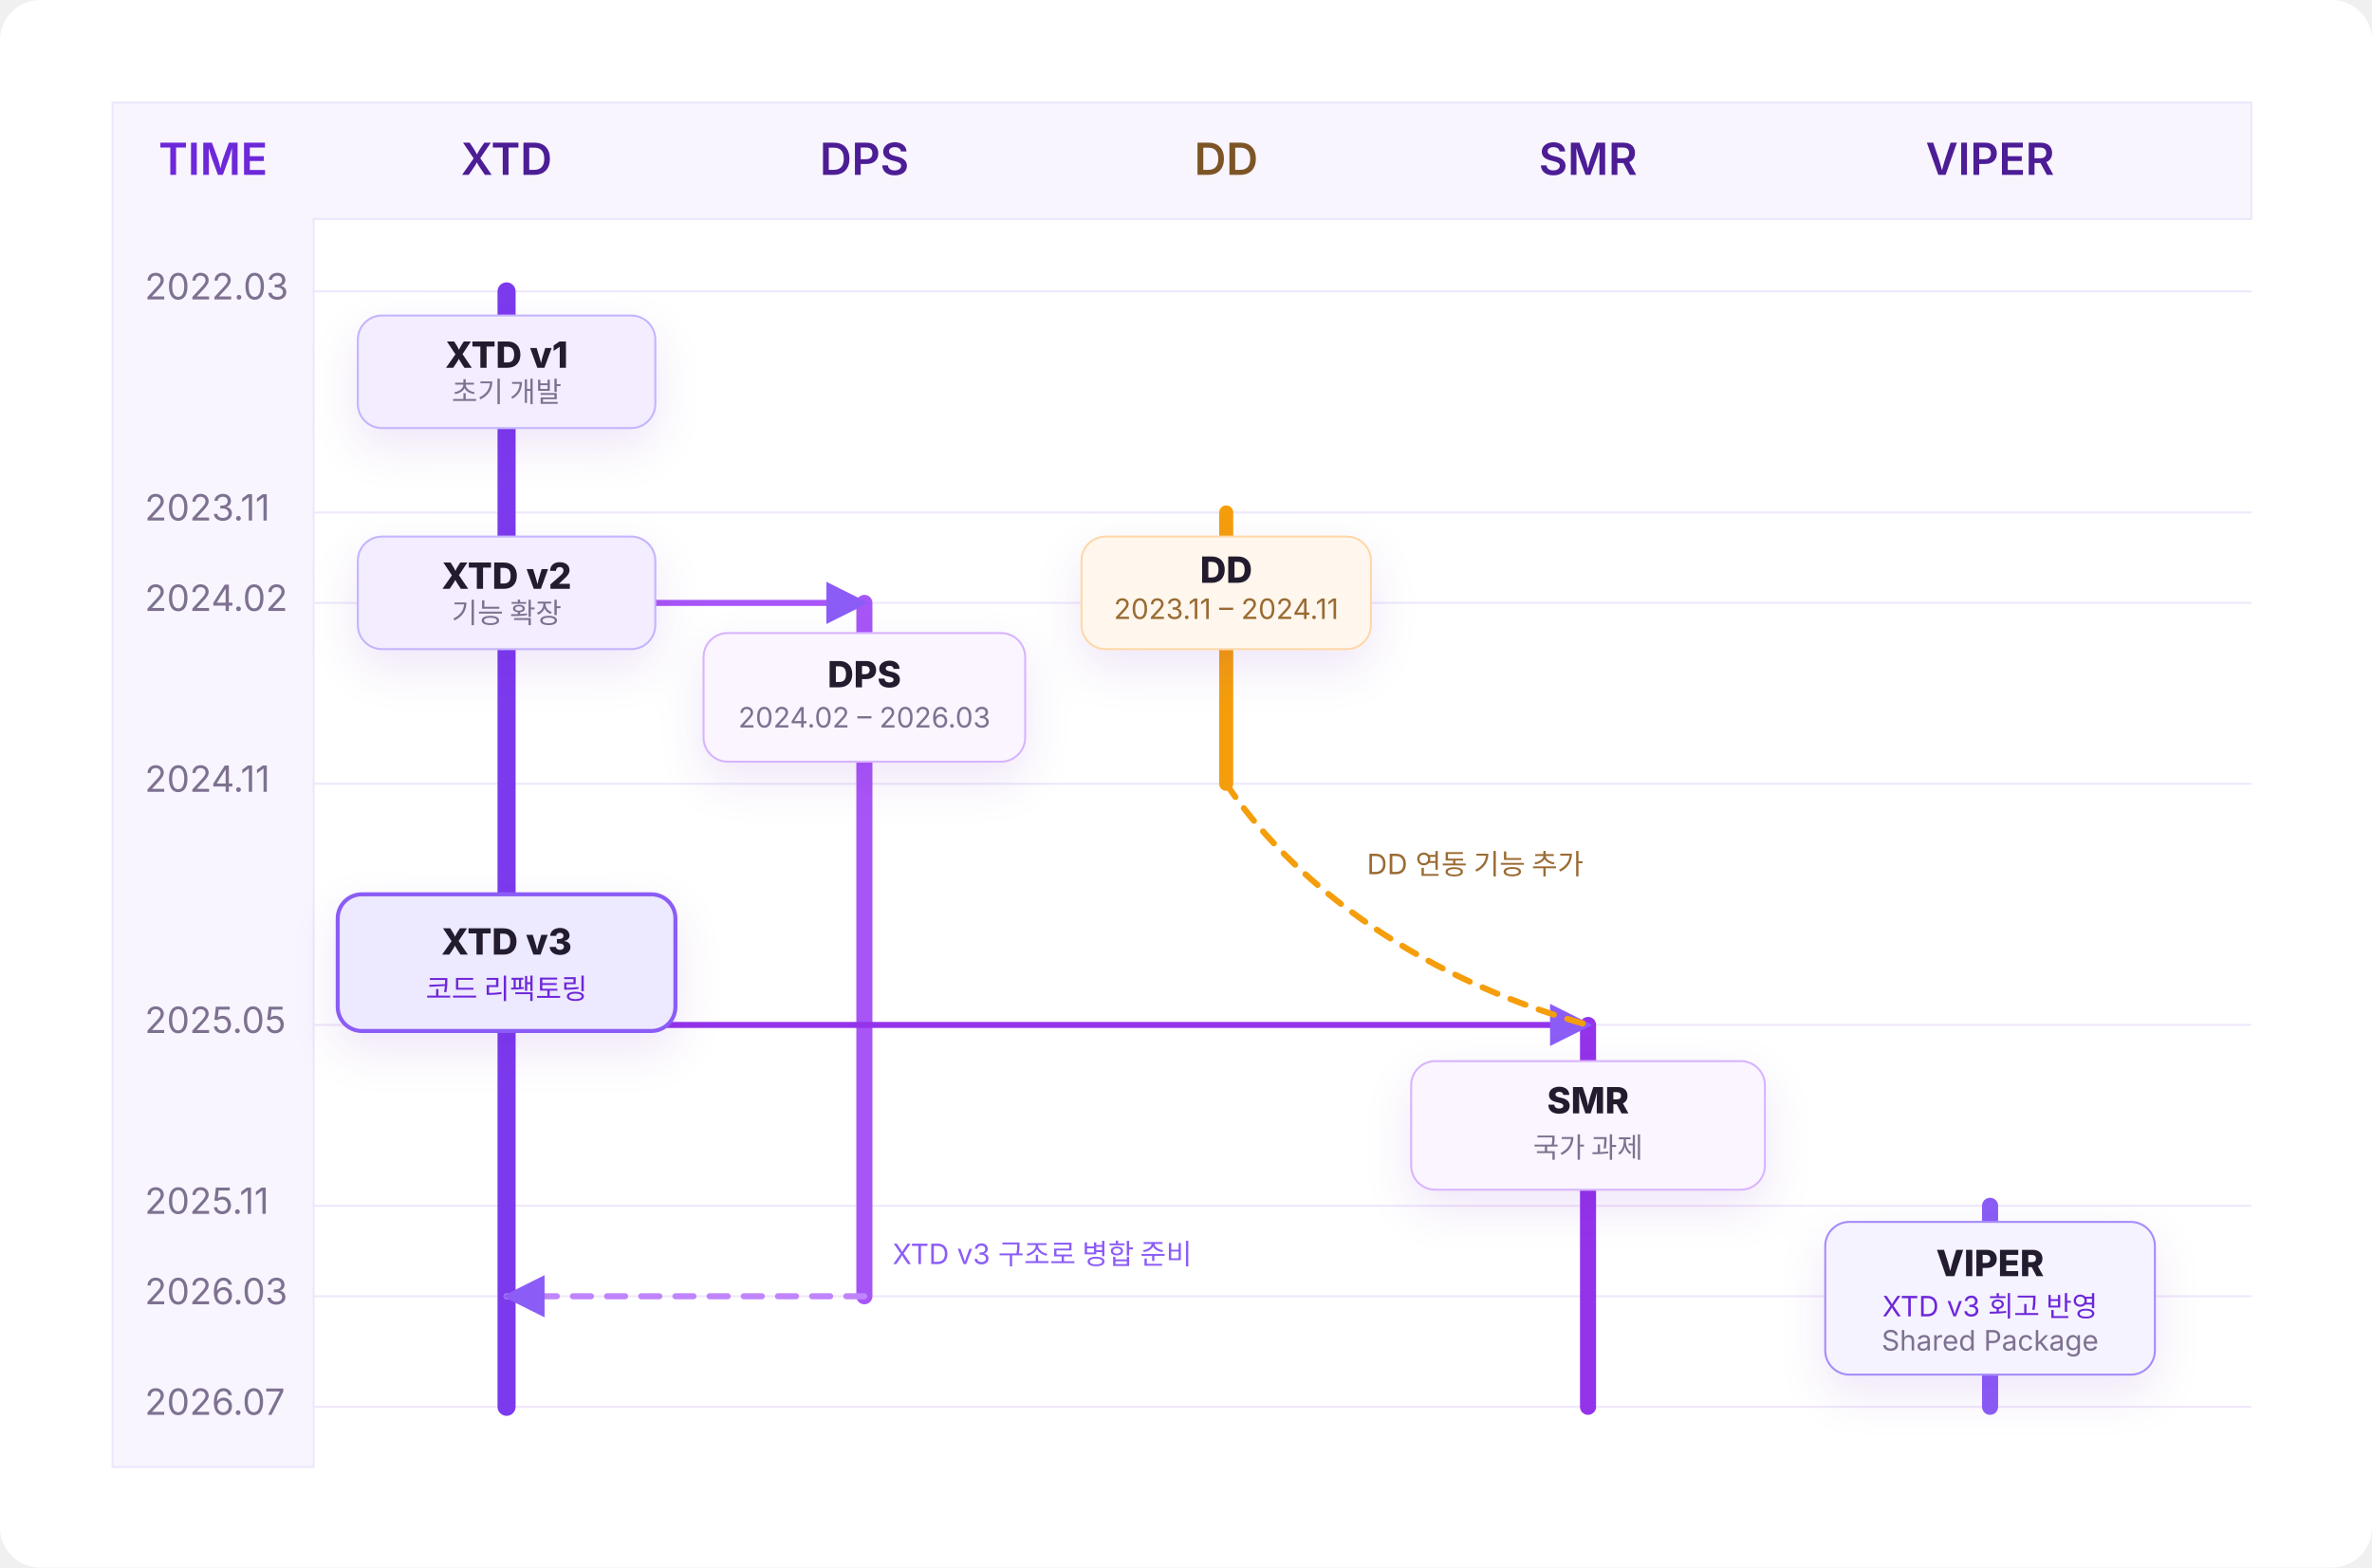
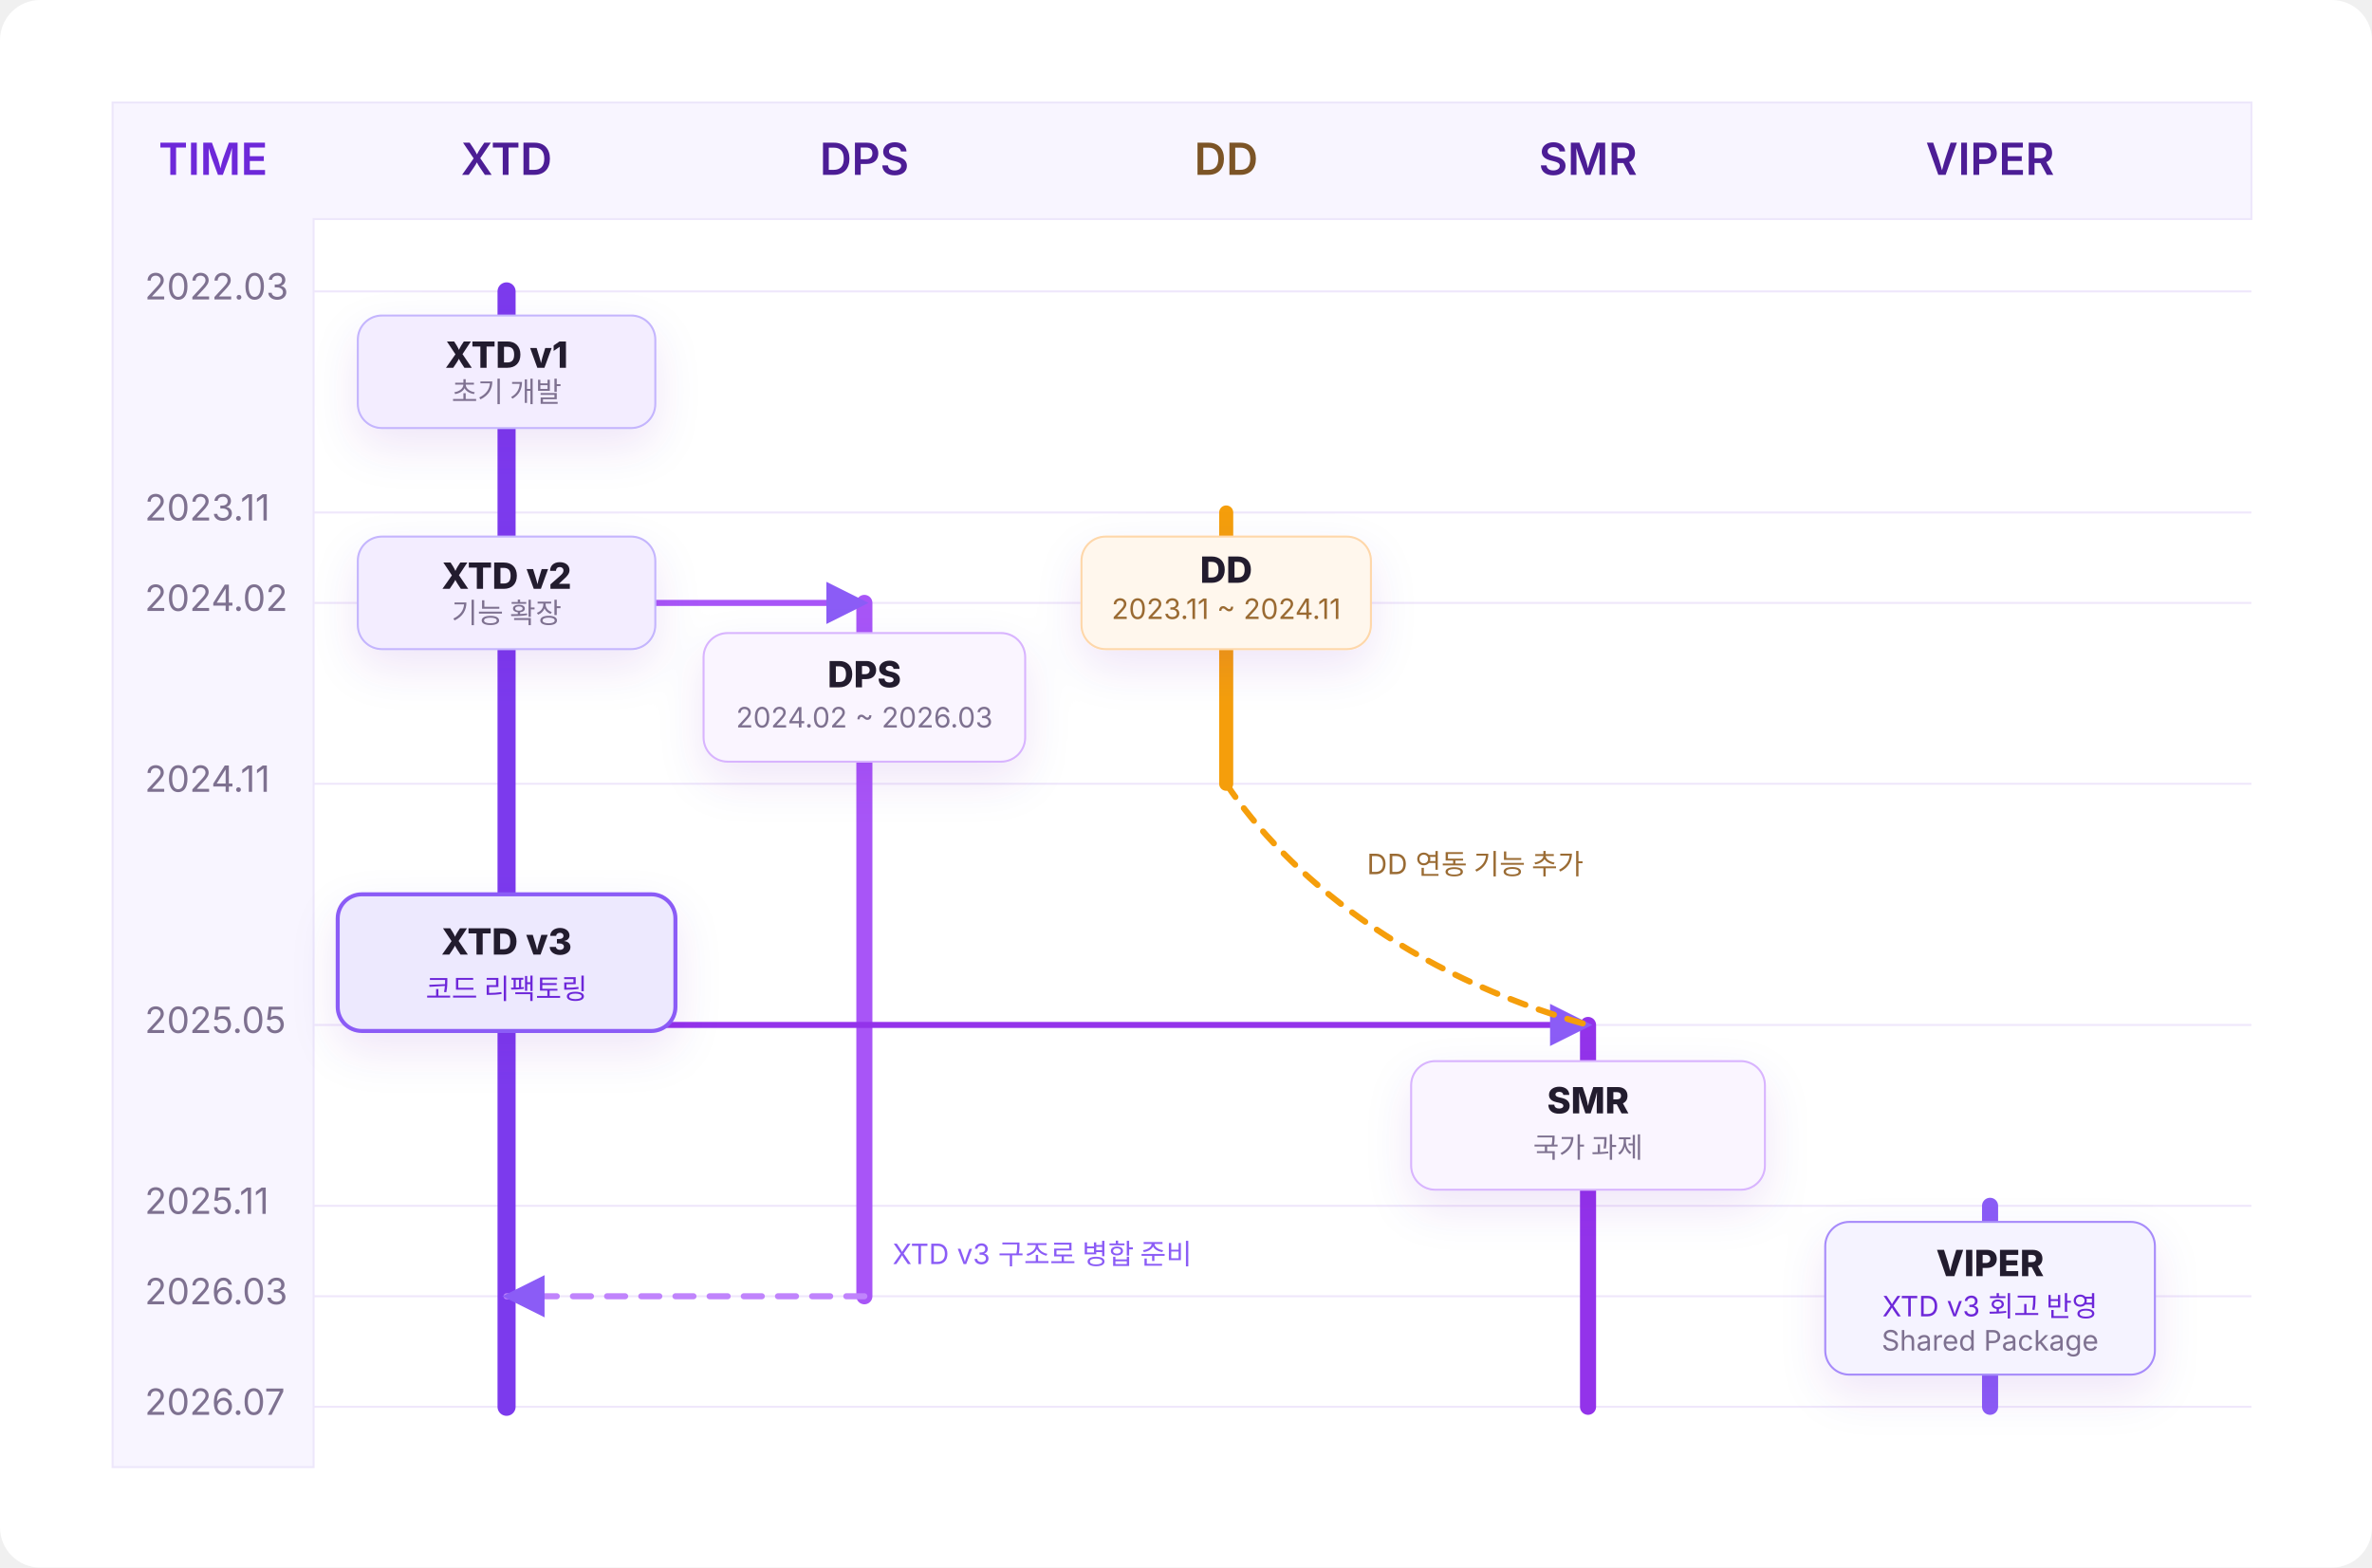
<svg xmlns="http://www.w3.org/2000/svg" viewBox="0 0 1180 780" preserveAspectRatio="xMidYMid meet" role="img" aria-labelledby="title desc">
  <defs>
    <marker id="arrow-purple" viewBox="0 0 10 10" refX="9" refY="5" markerWidth="7" markerHeight="7" orient="auto-start-reverse">
      <path d="M 0 0 L 10 5 L 0 10 z" fill="#8b5cf6" />
    </marker>
    <marker id="arrow-amber" viewBox="0 0 10 10" refX="9" refY="5" markerWidth="7" markerHeight="7" orient="auto-start-reverse">
      <path d="M 0 0 L 10 5 L 0 10 z" fill="#f59e0b" />
    </marker>
    <filter id="softShadow" x="-12%" y="-12%" width="124%" height="138%">
      <feDropShadow dx="0" dy="9" stdDeviation="11" flood-color="#5b21b6" flood-opacity="0.10" />
    </filter>
  </defs>
  <rect width="1180" height="780" rx="20" fill="#ffffff" />
  <g transform="translate(0,-45)">
    <path d="M 56 96 H 1120 V 154 H 156 V 775 H 56 Z" fill="#f8f5ff" stroke="#ede7fb" />
    <g font-family="-apple-system, BlinkMacSystemFont, 'Noto Sans KR', sans-serif">
      <text x="106" y="132" fill="#6d28d9" font-size="22" font-weight="600" text-anchor="middle">TIME</text>
      <text x="252" y="132" fill="#4c1d95" font-size="22" font-weight="600" text-anchor="middle">XTD</text>
      <text x="430" y="132" fill="#4c1d95" font-size="22" font-weight="600" text-anchor="middle">DPS</text>
      <text x="610" y="132" fill="#7c5426" font-size="22" font-weight="600" text-anchor="middle">DD</text>
      <text x="790" y="132" fill="#4c1d95" font-size="22" font-weight="600" text-anchor="middle">SMR</text>
      <text x="990" y="132" fill="#4c1d95" font-size="22" font-weight="600" text-anchor="middle">VIPER</text>
    </g>
    <g stroke="#efe7fb" stroke-width="1">
      <line x1="156" y1="190" x2="1120" y2="190" />
      <line x1="156" y1="300" x2="1120" y2="300" />
      <line x1="156" y1="345" x2="1120" y2="345" />
      <line x1="156" y1="435" x2="1120" y2="435" />
      <line x1="156" y1="555" x2="1120" y2="555" />
      <line x1="156" y1="645" x2="1120" y2="645" />
      <line x1="156" y1="690" x2="1120" y2="690" />
      <line x1="156" y1="745" x2="1120" y2="745" />
    </g>
    <g font-family="-apple-system, BlinkMacSystemFont, 'Noto Sans KR', sans-serif" fill="#7e7190" font-size="18">
      <text x="72" y="194">2022.03</text>
      <text x="72" y="304">2023.11</text>
      <text x="72" y="349">2024.02</text>
      <text x="72" y="439">2024.11</text>
      <text x="72" y="559">2025.05</text>
      <text x="72" y="649">2025.11</text>
      <text x="72" y="694">2026.03</text>
      <text x="72" y="749">2026.07</text>
    </g>
    <g fill="none" stroke-linecap="round" stroke-linejoin="round">
      <line x1="252" y1="190" x2="252" y2="745" stroke="#7c3aed" stroke-width="9" />
      <line x1="430" y1="345" x2="430" y2="690" stroke="#a855f7" stroke-width="8" />
      <line x1="610" y1="300" x2="610" y2="435" stroke="#f59e0b" stroke-width="7" />
      <line x1="790" y1="555" x2="790" y2="745" stroke="#9333ea" stroke-width="8" />
      <line x1="990" y1="645" x2="990" y2="745" stroke="#8b5cf6" stroke-width="8" />
      <path d="M 252 345 C 300 345, 350 345, 430 345" stroke="#a855f7" stroke-width="3" marker-end="url(#arrow-purple)" />
      <path d="M 252 555 C 420 555, 610 555, 790 555" stroke="#9333ea" stroke-width="3" marker-end="url(#arrow-purple)" />
      <path d="M 610 435 C 640 480, 700 530, 790 555" stroke="#f59e0b" stroke-width="3" stroke-dasharray="8 7" />
      <path d="M 430 690 C 370 690, 310 690, 252 690" stroke="#c084fc" stroke-width="3" stroke-dasharray="9 8" marker-end="url(#arrow-purple)" />
    </g>
    <g filter="url(#softShadow)" font-family="-apple-system, BlinkMacSystemFont, 'Noto Sans KR', sans-serif">
      <rect x="178" y="202" width="148" height="56" rx="12" fill="#f3edff" stroke="#c4b5fd" />
      <text x="252" y="228" text-anchor="middle" fill="#241b2f" font-size="18" font-weight="800">XTD v1</text>
      <text x="252" y="245" text-anchor="middle" fill="#7e7190" font-size="14">초기 개발</text>
      <rect x="178" y="312" width="148" height="56" rx="12" fill="#f3edff" stroke="#c4b5fd" />
      <text x="252" y="338" text-anchor="middle" fill="#241b2f" font-size="18" font-weight="800">XTD v2</text>
      <text x="252" y="355" text-anchor="middle" fill="#7e7190" font-size="14">기능 확장</text>
      <rect x="168" y="490" width="168" height="68" rx="12" fill="#ede9fe" stroke="#8b5cf6" stroke-width="2" />
      <text x="252" y="520" text-anchor="middle" fill="#241b2f" font-size="18" font-weight="800">XTD v3</text>
      <text x="252" y="542" text-anchor="middle" fill="#6d28d9" font-size="14">코드 리팩토링</text>
      <rect x="350" y="360" width="160" height="64" rx="12" fill="#faf5ff" stroke="#d8b4fe" />
      <text x="430" y="387" text-anchor="middle" fill="#241b2f" font-size="18" font-weight="800">DPS</text>
-       <text x="430" y="407" text-anchor="middle" fill="#7e7190" font-size="14">2024.02 – 2026.03</text>
+       <text x="430" y="407" text-anchor="middle" fill="#7e7190" font-size="14">2024.02 ~ 2026.03</text>
      <rect x="538" y="312" width="144" height="56" rx="12" fill="#fff7ed" stroke="#fed7aa" />
      <text x="610" y="335" text-anchor="middle" fill="#241b2f" font-size="18" font-weight="800">DD</text>
-       <text x="610" y="353" text-anchor="middle" fill="#9a6b33" font-size="14">2023.11 – 2024.11</text>
+       <text x="610" y="353" text-anchor="middle" fill="#9a6b33" font-size="14">2023.11 ~ 2024.11</text>
      <rect x="702" y="573" width="176" height="64" rx="12" fill="#faf5ff" stroke="#d8b4fe" />
      <text x="790" y="599" text-anchor="middle" fill="#241b2f" font-size="18" font-weight="800">SMR</text>
      <text x="790" y="621" text-anchor="middle" fill="#7e7190" font-size="14">국가 과제</text>
      <rect x="908" y="653" width="164" height="76" rx="12" fill="#f5f3ff" stroke="#a78bfa" />
      <text x="990" y="680" text-anchor="middle" fill="#241b2f" font-size="18" font-weight="800">VIPER</text>
      <text x="990" y="700" text-anchor="middle" fill="#6d28d9" font-size="14">XTD v3 회고 반영</text>
      <text x="990" y="717" text-anchor="middle" fill="#7e7190" font-size="14">Shared Package</text>
    </g>
    <g font-family="-apple-system, BlinkMacSystemFont, 'Noto Sans KR', sans-serif" font-size="14">
      <text x="680" y="480" fill="#9a6b33">DD 연동 기능 추가</text>
      <text x="444" y="674" fill="#8b5cf6">XTD v3 구조로 병합 준비</text>
    </g>
  </g>
</svg>
